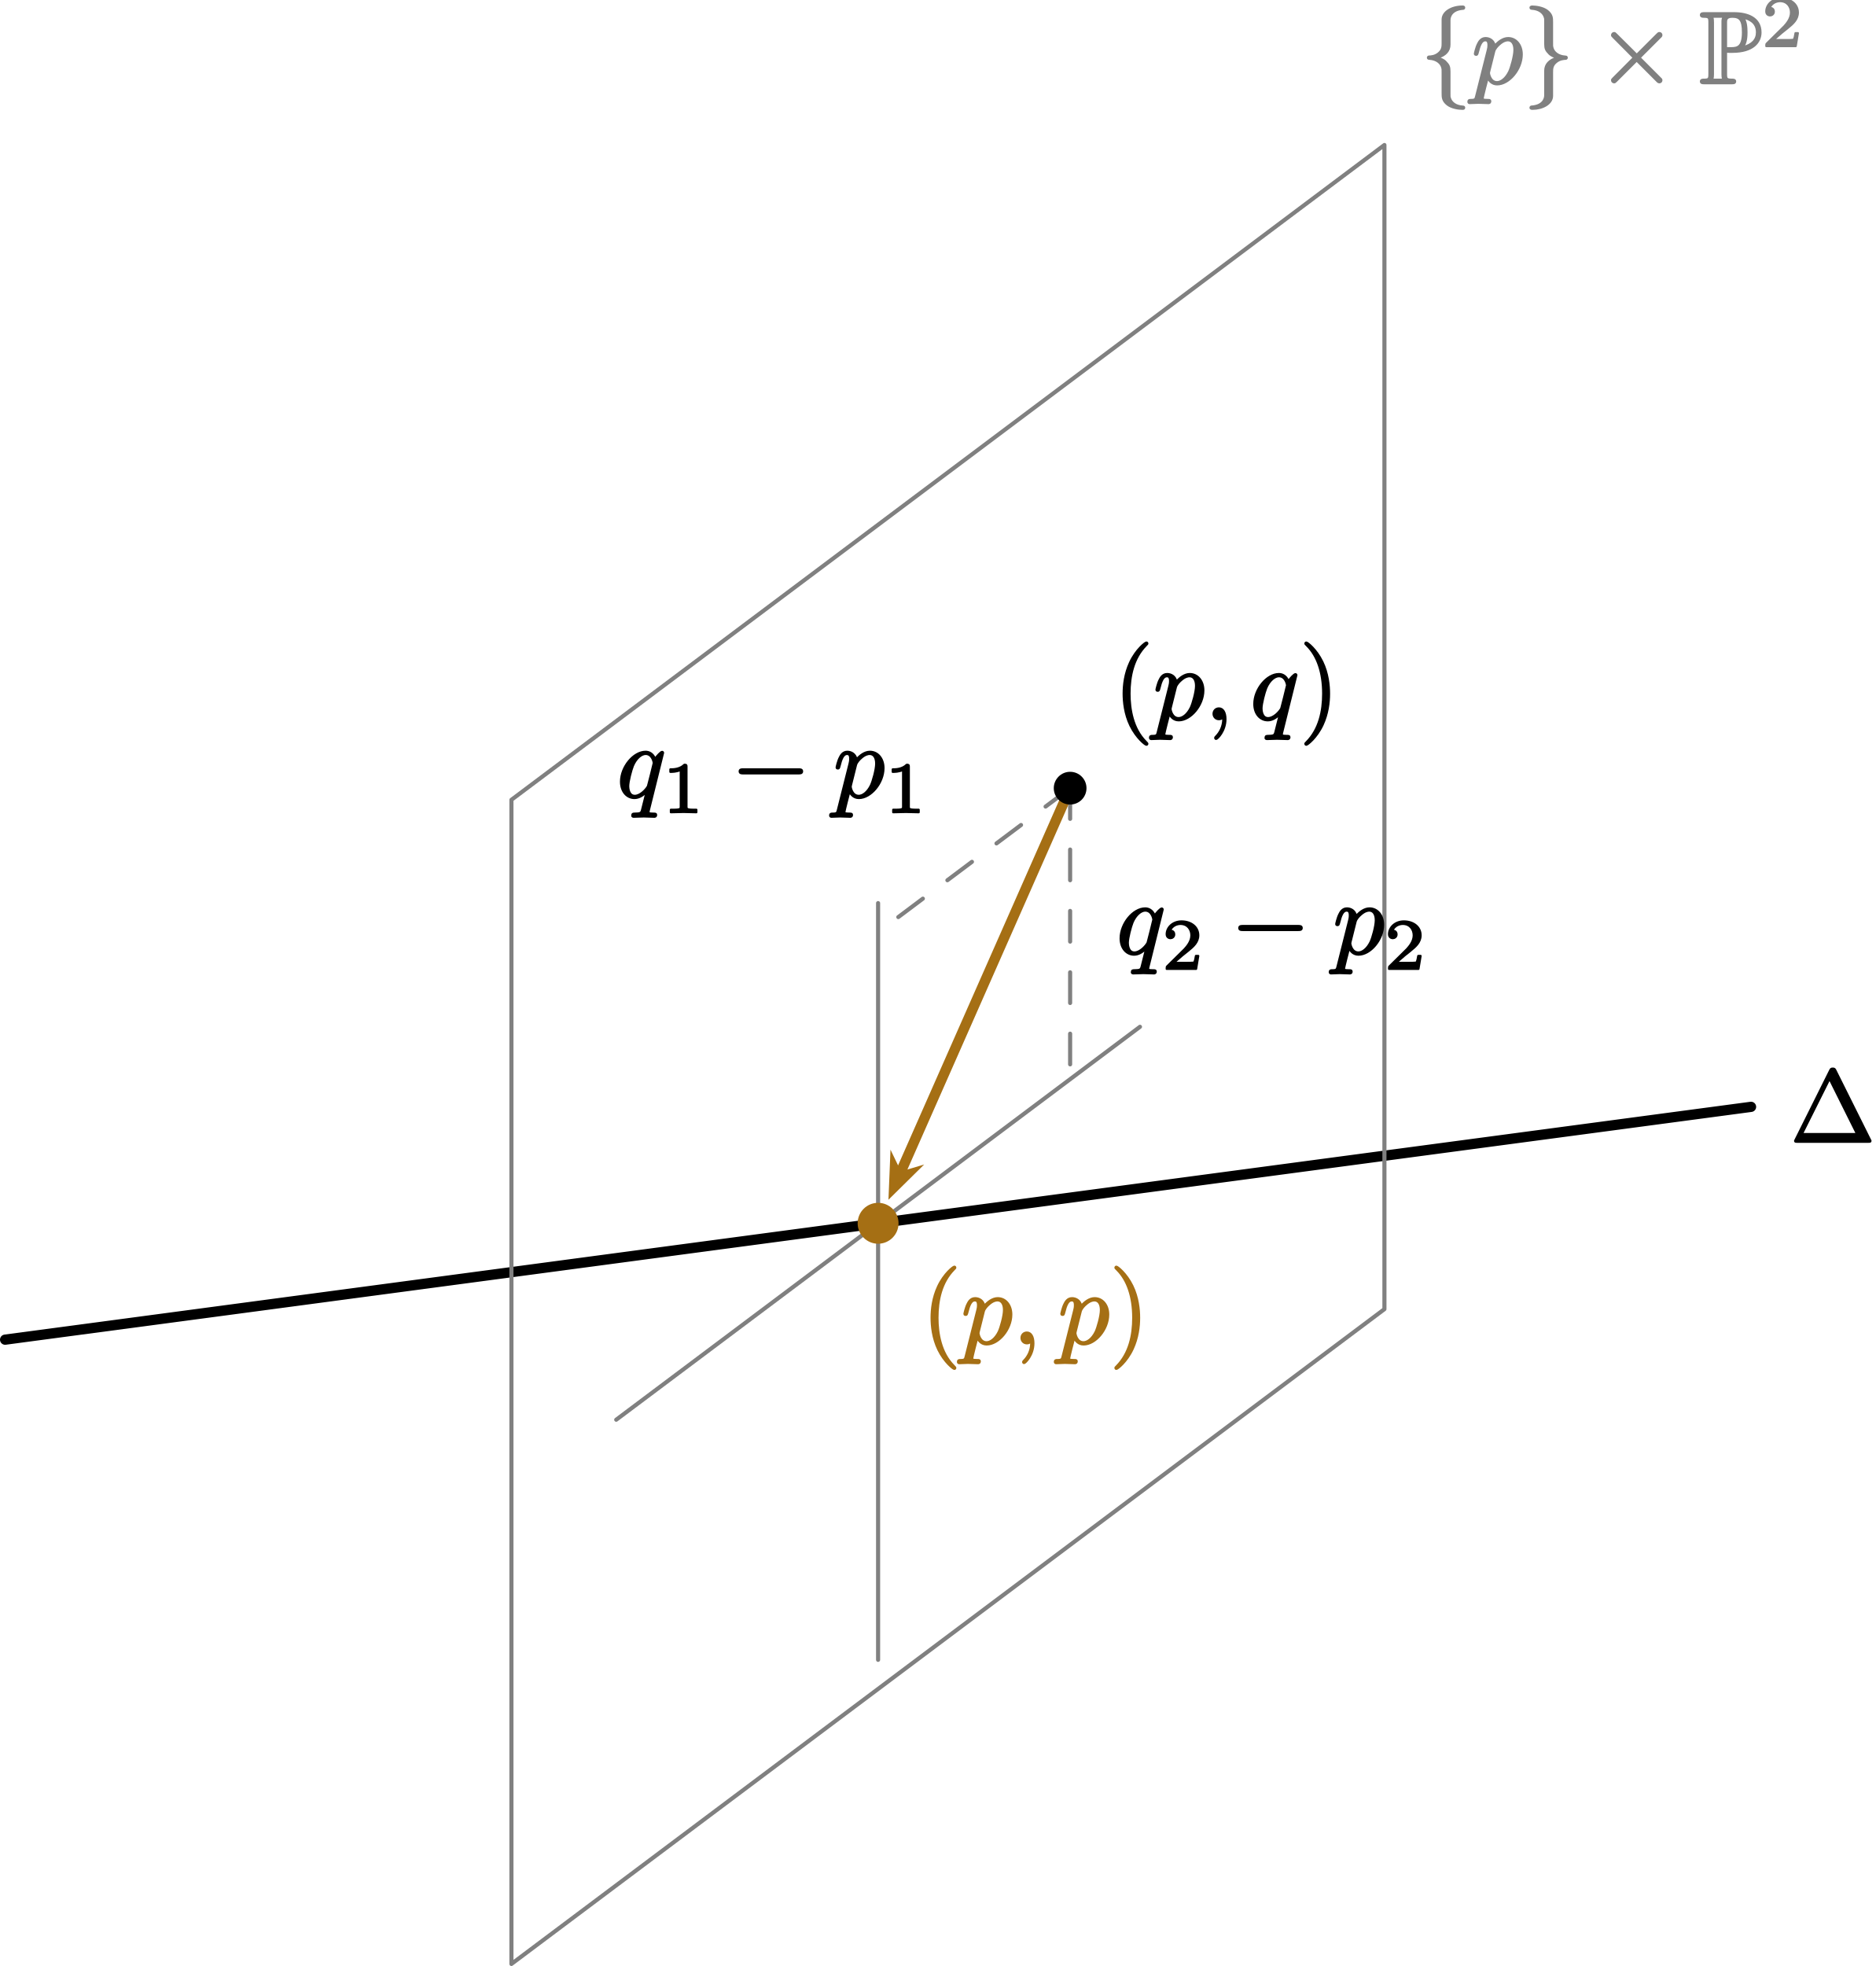
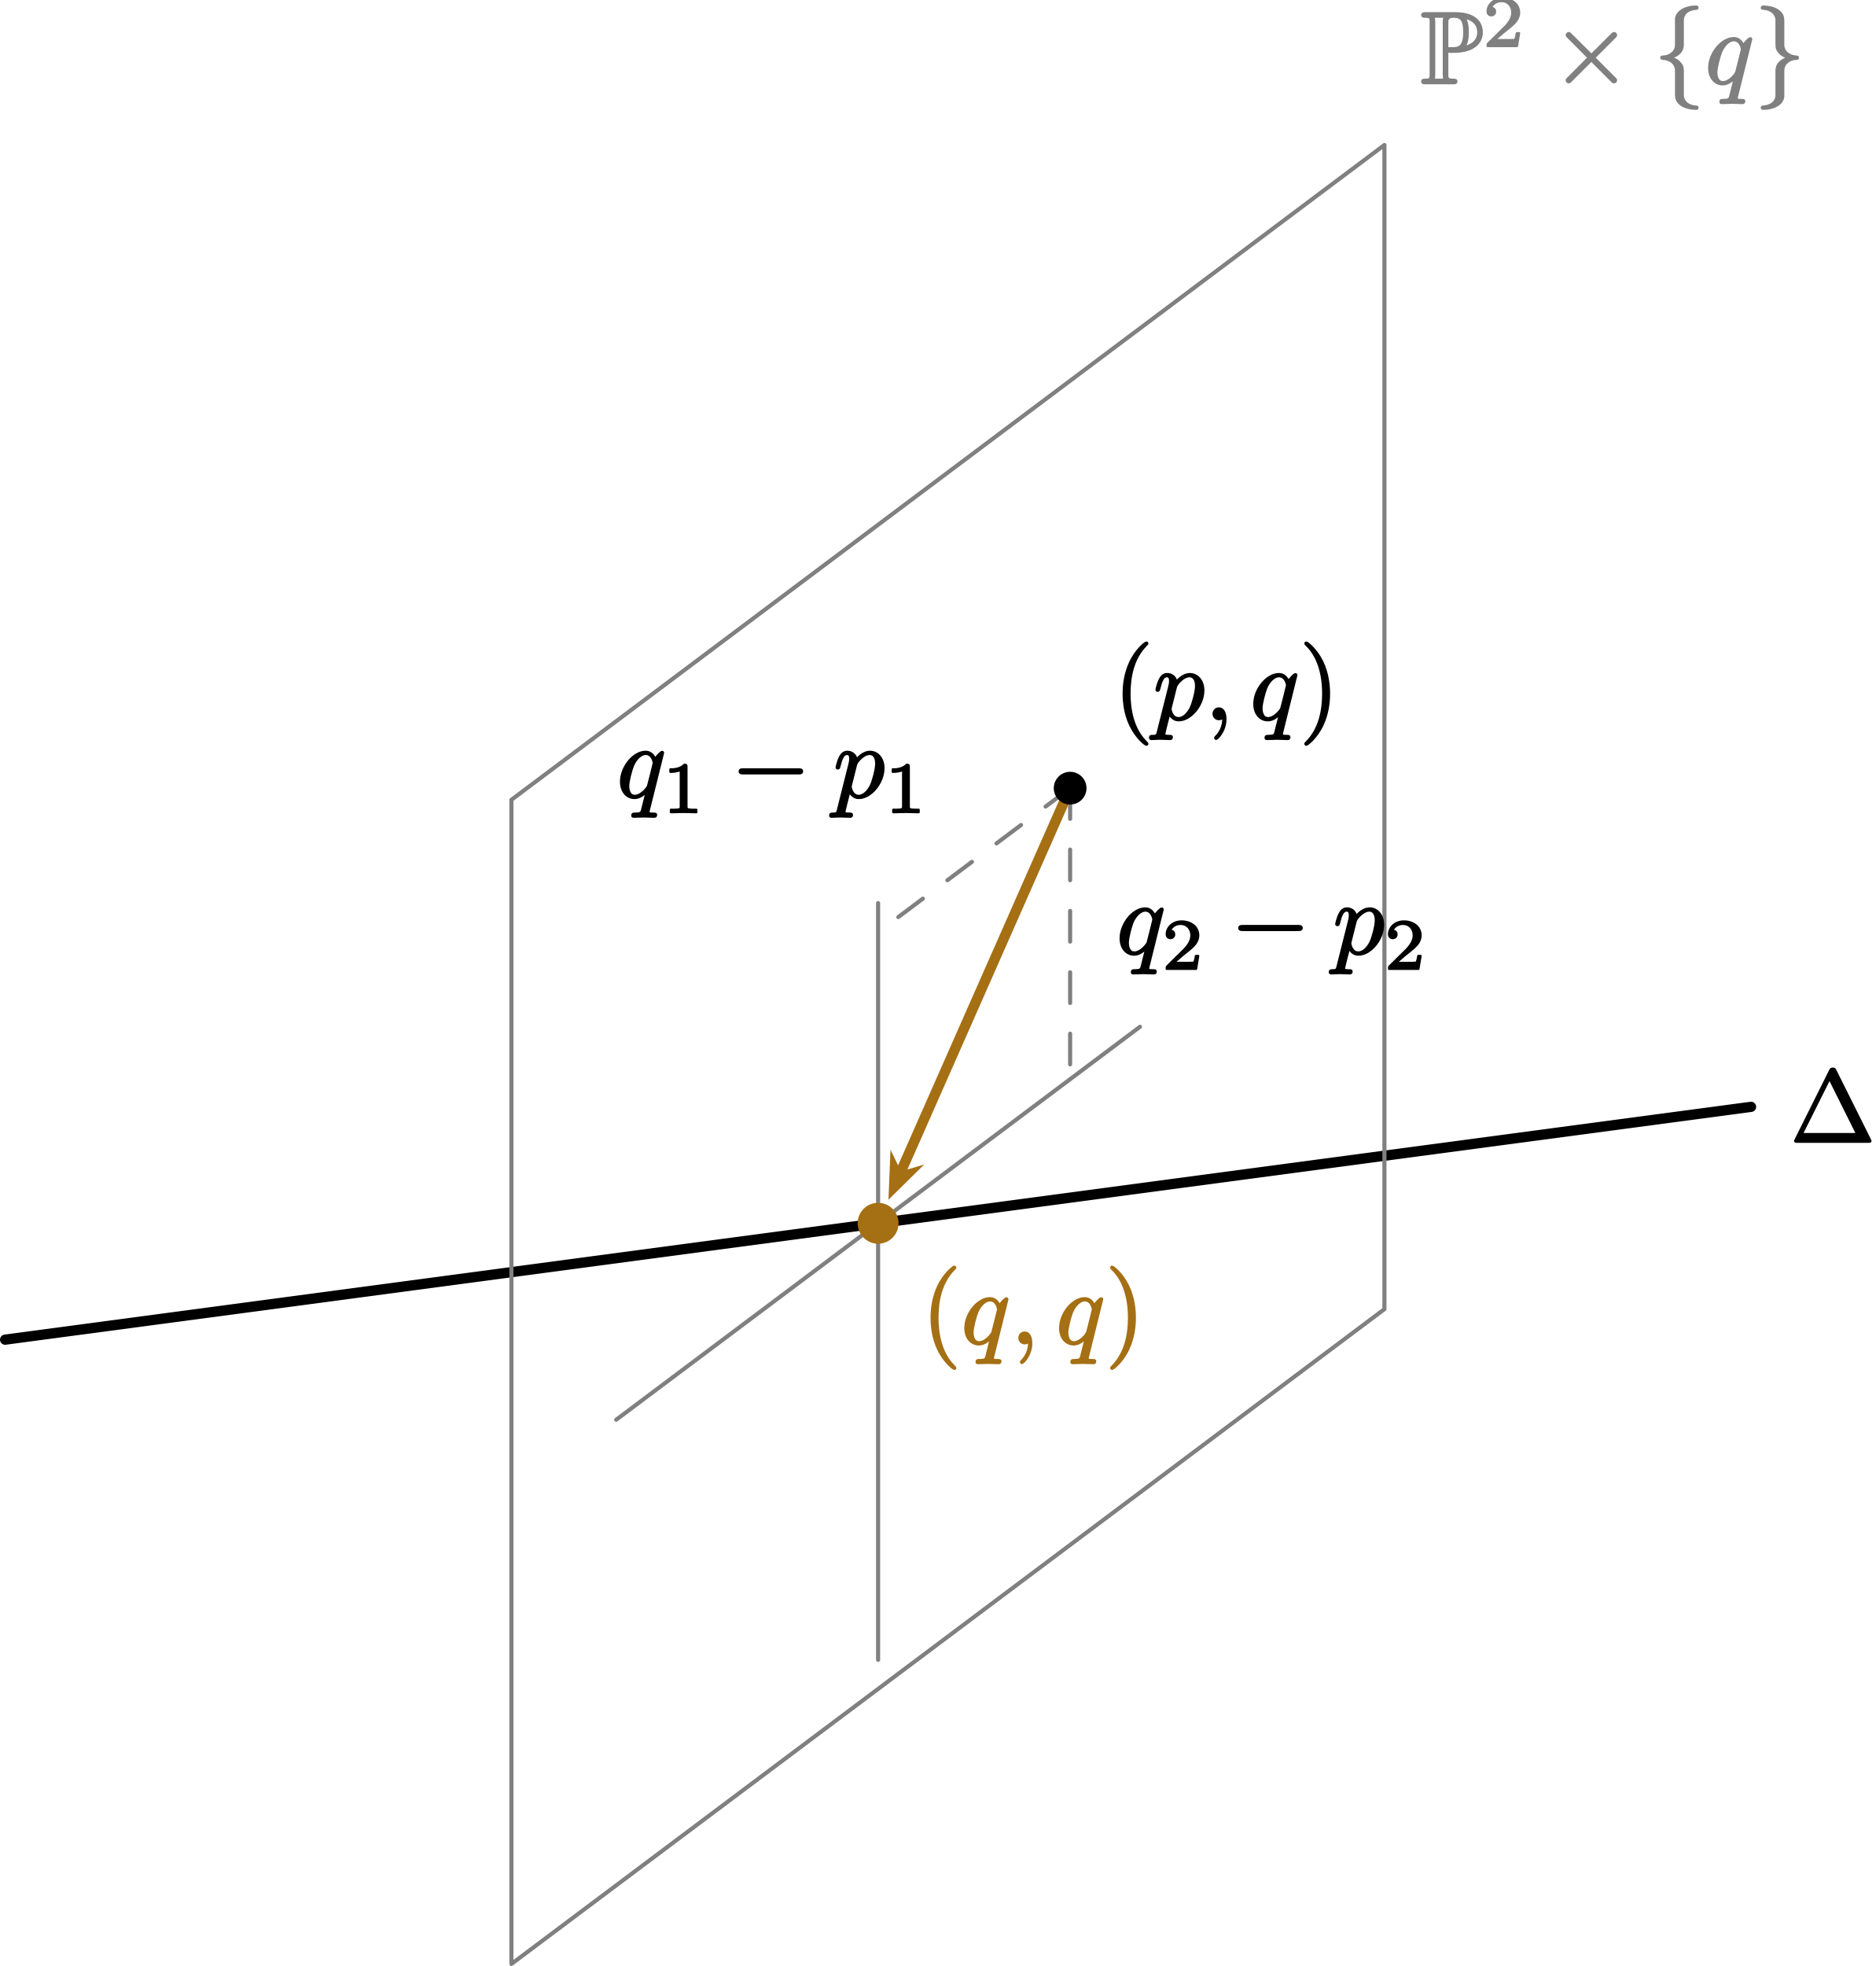
<svg xmlns="http://www.w3.org/2000/svg" xmlns:xlink="http://www.w3.org/1999/xlink" version="1.1" width="182.701pt" height="191.485pt" viewBox="-70.01 -66.688 182.701 191.485">
  <defs>
-     <path id="g4-49" d="M2.336-4.435C2.336-4.624 2.322-4.631 2.127-4.631C1.681-4.191 1.046-4.184 .76-4.184V-3.933C.928-3.933 1.388-3.933 1.771-4.129V-.572C1.771-.342 1.771-.251 1.074-.251H.809V0C.934-.007 1.792-.028 2.05-.028C2.267-.028 3.145-.007 3.299 0V-.251H3.034C2.336-.251 2.336-.342 2.336-.572V-4.435Z" />
-     <path id="g4-50" d="M3.522-1.269H3.285C3.264-1.116 3.194-.704 3.103-.635C3.048-.593 2.511-.593 2.413-.593H1.13C1.862-1.241 2.106-1.437 2.525-1.764C3.041-2.176 3.522-2.608 3.522-3.271C3.522-4.115 2.783-4.631 1.89-4.631C1.025-4.631 .439-4.024 .439-3.382C.439-3.027 .739-2.992 .809-2.992C.976-2.992 1.179-3.11 1.179-3.361C1.179-3.487 1.13-3.731 .767-3.731C.983-4.226 1.458-4.38 1.785-4.38C2.483-4.38 2.845-3.836 2.845-3.271C2.845-2.664 2.413-2.183 2.19-1.932L.509-.272C.439-.209 .439-.195 .439 0H3.313L3.522-1.269Z" />
    <path id="g2-59" d="M2.022-.01C2.022-.667 1.773-1.056 1.385-1.056C1.056-1.056 .857-.807 .857-.528C.857-.259 1.056 0 1.385 0C1.504 0 1.634-.04 1.733-.13C1.763-.149 1.773-.159 1.783-.159S1.803-.149 1.803-.01C1.803 .727 1.455 1.325 1.126 1.654C1.016 1.763 1.016 1.783 1.016 1.813C1.016 1.883 1.066 1.923 1.116 1.923C1.225 1.923 2.022 1.156 2.022-.01Z" />
    <path id="g2-112" d="M.448 1.215C.369 1.554 .349 1.624-.09 1.624C-.209 1.624-.319 1.624-.319 1.813C-.319 1.893-.269 1.933-.189 1.933C.08 1.933 .369 1.903 .648 1.903C.976 1.903 1.315 1.933 1.634 1.933C1.684 1.933 1.813 1.933 1.813 1.733C1.813 1.624 1.714 1.624 1.574 1.624C1.076 1.624 1.076 1.554 1.076 1.465C1.076 1.345 1.494-.279 1.564-.528C1.694-.239 1.973 .11 2.481 .11C3.636 .11 4.882-1.345 4.882-2.809C4.882-3.746 4.314-4.403 3.557-4.403C3.059-4.403 2.58-4.045 2.252-3.656C2.152-4.194 1.724-4.403 1.355-4.403C.897-4.403 .707-4.015 .618-3.836C.438-3.497 .309-2.899 .309-2.869C.309-2.77 .408-2.77 .428-2.77C.528-2.77 .538-2.78 .598-2.999C.767-3.706 .966-4.184 1.325-4.184C1.494-4.184 1.634-4.105 1.634-3.726C1.634-3.497 1.604-3.387 1.564-3.218L.448 1.215ZM2.202-3.108C2.271-3.377 2.54-3.656 2.72-3.806C3.068-4.115 3.357-4.184 3.527-4.184C3.925-4.184 4.164-3.836 4.164-3.248S3.836-1.514 3.656-1.136C3.318-.438 2.839-.11 2.471-.11C1.813-.11 1.684-.936 1.684-.996C1.684-1.016 1.684-1.036 1.714-1.156L2.202-3.108Z" />
    <path id="g2-113" d="M4.503-4.294C4.503-4.334 4.473-4.394 4.403-4.394C4.294-4.394 3.895-3.995 3.726-3.706C3.507-4.244 3.118-4.403 2.8-4.403C1.624-4.403 .399-2.929 .399-1.484C.399-.508 .986 .11 1.714 .11C2.142 .11 2.531-.13 2.889-.488C2.8-.139 2.471 1.205 2.441 1.295C2.361 1.574 2.281 1.614 1.724 1.624C1.594 1.624 1.494 1.624 1.494 1.823C1.494 1.833 1.494 1.933 1.624 1.933C1.943 1.933 2.291 1.903 2.62 1.903C2.959 1.903 3.318 1.933 3.646 1.933C3.696 1.933 3.826 1.933 3.826 1.733C3.826 1.624 3.726 1.624 3.567 1.624C3.088 1.624 3.088 1.554 3.088 1.465C3.088 1.395 3.108 1.335 3.128 1.245L4.503-4.294ZM1.743-.11C1.146-.11 1.106-.877 1.106-1.046C1.106-1.524 1.395-2.61 1.564-3.029C1.873-3.766 2.391-4.184 2.8-4.184C3.447-4.184 3.587-3.377 3.587-3.308C3.587-3.248 3.039-1.066 3.009-1.026C2.859-.747 2.301-.11 1.743-.11Z" />
-     <path id="g0-80" d="M2.61-3.068C2.65-3.068 2.859-3.068 2.879-3.059H3.218C5.24-3.059 5.968-4.005 5.968-4.951C5.968-6.366 4.692-6.824 3.407-6.824H.498C.319-6.824 .159-6.824 .159-6.645C.159-6.476 .349-6.476 .428-6.476C.946-6.476 .986-6.396 .986-5.908V-.917C.986-.428 .946-.349 .438-.349C.339-.349 .159-.349 .159-.179C.159 0 .319 0 .498 0H3.168C3.347 0 3.497 0 3.497-.179C3.497-.349 3.328-.349 3.218-.349C2.65-.349 2.61-.428 2.61-.917V-3.068ZM4.254-3.517C4.573-3.935 4.603-4.563 4.603-4.961C4.603-5.489 4.553-6.017 4.294-6.386C4.842-6.257 5.619-5.958 5.619-4.951C5.619-4.254 5.171-3.746 4.254-3.517ZM2.61-5.938C2.61-6.137 2.61-6.476 3.208-6.476C3.925-6.476 4.254-6.207 4.254-4.961C4.254-3.537 3.726-3.417 3.108-3.417H2.61V-5.938ZM1.255-.349C1.335-.528 1.335-.767 1.335-.897V-5.928C1.335-6.057 1.335-6.296 1.255-6.476H2.391C2.262-6.316 2.262-6.117 2.262-5.968V-.897C2.262-.797 2.262-.528 2.341-.349H1.255Z" />
+     <path id="g4-49" d="M2.336-4.435C2.336-4.624 2.322-4.631 2.127-4.631C1.681-4.191 1.046-4.184 .76-4.184V-3.933C.928-3.933 1.388-3.933 1.771-4.129V-.572C1.771-.342 1.771-.251 1.074-.251H.809V0C.934-.007 1.792-.028 2.05-.028C2.267-.028 3.145-.007 3.299 0V-.251H3.034C2.336-.251 2.336-.342 2.336-.572V-4.435Z" />
+     <path id="g4-50" d="M3.522-1.269H3.285C3.264-1.116 3.194-.704 3.103-.635C3.048-.593 2.511-.593 2.413-.593H1.13C1.862-1.241 2.106-1.437 2.525-1.764C3.041-2.176 3.522-2.608 3.522-3.271C3.522-4.115 2.783-4.631 1.89-4.631C1.025-4.631 .439-4.024 .439-3.382C.439-3.027 .739-2.992 .809-2.992C.976-2.992 1.179-3.11 1.179-3.361C1.179-3.487 1.13-3.731 .767-3.731C.983-4.226 1.458-4.38 1.785-4.38C2.483-4.38 2.845-3.836 2.845-3.271C2.845-2.664 2.413-2.183 2.19-1.932L.509-.272C.439-.209 .439-.195 .439 0H3.313L3.522-1.269Z" />
    <path id="g1-0" d="M6.565-2.291C6.735-2.291 6.914-2.291 6.914-2.491S6.735-2.69 6.565-2.69H1.176C1.006-2.69 .827-2.69 .827-2.491S1.006-2.291 1.176-2.291H6.565Z" />
    <path id="g1-2" d="M3.875-2.77L1.883-4.752C1.763-4.872 1.743-4.892 1.664-4.892C1.564-4.892 1.465-4.802 1.465-4.692C1.465-4.623 1.484-4.603 1.594-4.493L3.587-2.491L1.594-.488C1.484-.379 1.465-.359 1.465-.289C1.465-.179 1.564-.09 1.664-.09C1.743-.09 1.763-.11 1.883-.229L3.866-2.212L5.928-.149C5.948-.139 6.017-.09 6.077-.09C6.197-.09 6.276-.179 6.276-.289C6.276-.309 6.276-.349 6.247-.399C6.237-.418 4.653-1.983 4.154-2.491L5.978-4.314C6.027-4.374 6.177-4.503 6.227-4.563C6.237-4.583 6.276-4.623 6.276-4.692C6.276-4.802 6.197-4.892 6.077-4.892C5.998-4.892 5.958-4.852 5.848-4.742L3.875-2.77Z" />
    <path id="g1-102" d="M2.819-6.147C2.819-6.545 3.078-7.183 4.164-7.253C4.214-7.263 4.254-7.303 4.254-7.362C4.254-7.472 4.174-7.472 4.065-7.472C3.068-7.472 2.162-6.964 2.152-6.227V-3.955C2.152-3.567 2.152-3.248 1.753-2.919C1.405-2.63 1.026-2.61 .807-2.6C.757-2.59 .717-2.55 .717-2.491C.717-2.391 .777-2.391 .877-2.381C1.534-2.341 2.012-1.983 2.122-1.494C2.152-1.385 2.152-1.365 2.152-1.006V.966C2.152 1.385 2.152 1.704 2.63 2.082C3.019 2.381 3.676 2.491 4.065 2.491C4.174 2.491 4.254 2.491 4.254 2.381C4.254 2.281 4.194 2.281 4.095 2.271C3.467 2.232 2.979 1.913 2.849 1.405C2.819 1.315 2.819 1.295 2.819 .936V-1.156C2.819-1.614 2.74-1.783 2.421-2.102C2.212-2.311 1.923-2.411 1.644-2.491C2.461-2.72 2.819-3.178 2.819-3.756V-6.147Z" />
    <path id="g1-103" d="M2.152 1.166C2.152 1.564 1.893 2.202 .807 2.271C.757 2.281 .717 2.321 .717 2.381C.717 2.491 .827 2.491 .917 2.491C1.883 2.491 2.809 2.002 2.819 1.245V-1.026C2.819-1.415 2.819-1.733 3.218-2.062C3.567-2.351 3.945-2.371 4.164-2.381C4.214-2.391 4.254-2.431 4.254-2.491C4.254-2.59 4.194-2.59 4.095-2.6C3.437-2.64 2.959-2.999 2.849-3.487C2.819-3.597 2.819-3.616 2.819-3.975V-5.948C2.819-6.366 2.819-6.685 2.341-7.064C1.943-7.372 1.255-7.472 .917-7.472C.827-7.472 .717-7.472 .717-7.362C.717-7.263 .777-7.263 .877-7.253C1.504-7.213 1.993-6.894 2.122-6.386C2.152-6.296 2.152-6.276 2.152-5.918V-3.826C2.152-3.367 2.232-3.198 2.55-2.879C2.76-2.67 3.049-2.57 3.328-2.491C2.511-2.262 2.152-1.803 2.152-1.225V1.166Z" />
+     <path id="g0-80" d="M2.61-3.068C2.65-3.068 2.859-3.068 2.879-3.059H3.218C5.24-3.059 5.968-4.005 5.968-4.951C5.968-6.366 4.692-6.824 3.407-6.824H.498C.319-6.824 .159-6.824 .159-6.645C.159-6.476 .349-6.476 .428-6.476C.946-6.476 .986-6.396 .986-5.908V-.917C.986-.428 .946-.349 .438-.349C.339-.349 .159-.349 .159-.179C.159 0 .319 0 .498 0H3.168C3.347 0 3.497 0 3.497-.179C3.497-.349 3.328-.349 3.218-.349C2.65-.349 2.61-.428 2.61-.917V-3.068ZM4.254-3.517C4.573-3.935 4.603-4.563 4.603-4.961C4.603-5.489 4.553-6.017 4.294-6.386C4.842-6.257 5.619-5.958 5.619-4.951C5.619-4.254 5.171-3.746 4.254-3.517ZM2.61-5.938C2.61-6.137 2.61-6.476 3.208-6.476C3.925-6.476 4.254-6.207 4.254-4.961C4.254-3.537 3.726-3.417 3.108-3.417H2.61V-5.938ZM1.255-.349C1.335-.528 1.335-.767 1.335-.897V-5.928C1.335-6.057 1.335-6.296 1.255-6.476H2.391C2.262-6.316 2.262-6.117 2.262-5.968V-.897C2.262-.797 2.262-.528 2.341-.349H1.255Z" />
    <path id="g3-1" d="M4.403-6.954C4.334-7.083 4.314-7.133 4.144-7.133S3.955-7.083 3.885-6.954L.518-.199C.468-.11 .468-.09 .468-.08C.468 0 .528 0 .687 0H7.601C7.761 0 7.821 0 7.821-.08C7.821-.09 7.821-.11 7.771-.199L4.403-6.954ZM3.826-6.137L6.506-.757H1.136L3.826-6.137Z" />
    <path id="g3-40" d="M3.298 2.391C3.298 2.361 3.298 2.341 3.128 2.172C1.883 .917 1.564-.966 1.564-2.491C1.564-4.224 1.943-5.958 3.168-7.203C3.298-7.323 3.298-7.342 3.298-7.372C3.298-7.442 3.258-7.472 3.198-7.472C3.098-7.472 2.202-6.795 1.614-5.529C1.106-4.433 .986-3.328 .986-2.491C.986-1.714 1.096-.508 1.644 .618C2.242 1.843 3.098 2.491 3.198 2.491C3.258 2.491 3.298 2.461 3.298 2.391Z" />
    <path id="g3-41" d="M2.879-2.491C2.879-3.268 2.77-4.473 2.222-5.599C1.624-6.824 .767-7.472 .667-7.472C.608-7.472 .568-7.432 .568-7.372C.568-7.342 .568-7.323 .757-7.143C1.733-6.157 2.301-4.573 2.301-2.491C2.301-.787 1.933 .966 .697 2.222C.568 2.341 .568 2.361 .568 2.391C.568 2.451 .608 2.491 .667 2.491C.767 2.491 1.664 1.813 2.252 .548C2.76-.548 2.879-1.654 2.879-2.491Z" />
  </defs>
  <g id="page1">
    <path d="M-69.512 63.793L100.57 41.117" stroke="#000" fill="none" stroke-width=".996" stroke-linecap="round" stroke-linejoin="round" />
    <g transform="matrix(1 0 0 1 88.859 -7.9346)">
      <use stroke="#000" stroke-width="0.20" stroke-linejoin="round" x="15.53" y="52.456" xlink:href="#g3-1" />
    </g>
    <path d="M64.856 60.82L-20.188 124.598V11.211L64.856-52.567Z" stroke="#808080" fill="none" stroke-width=".399" stroke-miterlimit="10" stroke-linecap="round" stroke-linejoin="round" />
    <g fill="#808080" transform="matrix(1 0 0 1 52.8437 -111.0349)">
-       <use stroke="#808080" stroke-width="0.20" stroke-linejoin="round" x="15.53" y="52.456" xlink:href="#g1-102" />
-       <use stroke="#808080" stroke-width="0.20" stroke-linejoin="round" x="20.511" y="52.456" xlink:href="#g2-112" />
-       <use stroke="#808080" stroke-width="0.20" stroke-linejoin="round" x="25.524" y="52.456" xlink:href="#g1-103" />
-       <use stroke="#808080" stroke-width="0.20" stroke-linejoin="round" x="32.719" y="52.456" xlink:href="#g1-2" />
-       <use stroke="#808080" stroke-width="0.20" stroke-linejoin="round" x="42.682" y="52.456" xlink:href="#g0-80" />
-       <use stroke="#808080" stroke-width="0.20" stroke-linejoin="round" x="48.77" y="48.841" xlink:href="#g4-50" />
+       <use stroke="#808080" stroke-width="0.20" stroke-linejoin="round" x="15.53" y="52.456" xlink:href="#g0-80" />
+       <use stroke="#808080" stroke-width="0.20" stroke-linejoin="round" x="21.618" y="48.841" xlink:href="#g4-50" />
+       <use stroke="#808080" stroke-width="0.20" stroke-linejoin="round" x="28.302" y="52.456" xlink:href="#g1-2" />
+       <use stroke="#808080" stroke-width="0.20" stroke-linejoin="round" x="38.264" y="52.456" xlink:href="#g1-102" />
+       <use stroke="#808080" stroke-width="0.20" stroke-linejoin="round" x="43.245" y="52.456" xlink:href="#g2-113" />
+       <use stroke="#808080" stroke-width="0.20" stroke-linejoin="round" x="48.05" y="52.456" xlink:href="#g1-103" />
    </g>
    <path d="M41.043 33.32L-9.98 71.59" stroke="#808080" fill="none" stroke-width=".399" stroke-miterlimit="10" stroke-linecap="round" stroke-linejoin="round" />
    <path d="M15.531 94.977V21.273" stroke="#808080" fill="none" stroke-width=".399" stroke-miterlimit="10" stroke-linecap="round" stroke-linejoin="round" />
    <path d="M34.238 10.078V38.426" stroke="#808080" fill="none" stroke-width=".399" stroke-miterlimit="10" stroke-linecap="round" stroke-linejoin="round" stroke-dasharray="2.989 2.989" />
    <g transform="matrix(1 0 0 1 23.2253 -26.2679)">
      <use stroke="#000" stroke-width="0.20" stroke-linejoin="round" x="15.53" y="52.456" xlink:href="#g2-113" />
      <use stroke="#000" stroke-width="0.20" stroke-linejoin="round" x="19.977" y="53.951" xlink:href="#g4-50" />
      <use stroke="#000" stroke-width="0.20" stroke-linejoin="round" x="26.661" y="52.456" xlink:href="#g1-0" />
      <use stroke="#000" stroke-width="0.20" stroke-linejoin="round" x="36.623" y="52.456" xlink:href="#g2-112" />
      <use stroke="#000" stroke-width="0.20" stroke-linejoin="round" x="41.636" y="53.951" xlink:href="#g4-50" />
    </g>
    <path d="M34.238 10.078L15.531 24.109" stroke="#808080" fill="none" stroke-width=".399" stroke-miterlimit="10" stroke-linecap="round" stroke-linejoin="round" stroke-dasharray="2.989 2.989" />
    <g transform="matrix(1 0 0 1 -25.44519 -41.5241)">
      <use stroke="#000" stroke-width="0.20" stroke-linejoin="round" x="15.53" y="52.456" xlink:href="#g2-113" />
      <use stroke="#000" stroke-width="0.20" stroke-linejoin="round" x="19.977" y="53.951" xlink:href="#g4-49" />
      <use stroke="#000" stroke-width="0.20" stroke-linejoin="round" x="26.661" y="52.456" xlink:href="#g1-0" />
      <use stroke="#000" stroke-width="0.20" stroke-linejoin="round" x="36.623" y="52.456" xlink:href="#g2-112" />
      <use stroke="#000" stroke-width="0.20" stroke-linejoin="round" x="41.636" y="53.951" xlink:href="#g4-49" />
    </g>
    <path d="M34.238 10.078L17.637 47.688" stroke="#a56f14" fill="none" stroke-width=".996" stroke-miterlimit="10" stroke-linecap="round" stroke-linejoin="round" />
    <path d="M16.957 49.223L18.676 47.527L17.559 47.859L17.055 46.813Z" fill="#a56f14" />
    <path d="M16.957 49.223L18.676 47.527L17.559 47.859L17.055 46.813Z" stroke="#a56f14" fill="none" stroke-width=".756" stroke-miterlimit="10" stroke-linecap="round" />
    <path d="M35.832 10.078C35.832 9.199 35.121 8.484 34.238 8.484C33.359 8.484 32.645 9.199 32.645 10.078S33.359 11.672 34.238 11.672C35.121 11.672 35.832 10.957 35.832 10.078Z" />
    <g transform="matrix(1 0 0 1 22.9335 -49.09344)">
      <use stroke="#000" stroke-width="0.20" stroke-linejoin="round" x="15.53" y="52.456" xlink:href="#g3-40" />
      <use stroke="#000" stroke-width="0.20" stroke-linejoin="round" x="19.404" y="52.456" xlink:href="#g2-112" />
      <use stroke="#000" stroke-width="0.20" stroke-linejoin="round" x="24.417" y="52.456" xlink:href="#g2-59" />
      <use stroke="#000" stroke-width="0.20" stroke-linejoin="round" x="28.845" y="52.456" xlink:href="#g2-113" />
      <use stroke="#000" stroke-width="0.20" stroke-linejoin="round" x="33.65" y="52.456" xlink:href="#g3-41" />
    </g>
    <path d="M17.523 52.457C17.523 51.355 16.629 50.465 15.531 50.465C14.43 50.465 13.539 51.355 13.539 52.457C13.539 53.559 14.43 54.449 15.531 54.449C16.629 54.449 17.523 53.559 17.523 52.457Z" fill="#a56f14" />
    <g fill="#a56f14" transform="matrix(1 0 0 1 4.2243 11.6964)">
      <use stroke="#a56f14" stroke-width="0.20" stroke-linejoin="round" x="15.53" y="52.456" xlink:href="#g3-40" />
-       <use stroke="#a56f14" stroke-width="0.20" stroke-linejoin="round" x="19.404" y="52.456" xlink:href="#g2-112" />
-       <use stroke="#a56f14" stroke-width="0.20" stroke-linejoin="round" x="24.417" y="52.456" xlink:href="#g2-59" />
-       <use stroke="#a56f14" stroke-width="0.20" stroke-linejoin="round" x="28.845" y="52.456" xlink:href="#g2-112" />
-       <use stroke="#a56f14" stroke-width="0.20" stroke-linejoin="round" x="33.857" y="52.456" xlink:href="#g3-41" />
+       <use stroke="#a56f14" stroke-width="0.20" stroke-linejoin="round" x="19.404" y="52.456" xlink:href="#g2-113" />
+       <use stroke="#a56f14" stroke-width="0.20" stroke-linejoin="round" x="24.209" y="52.456" xlink:href="#g2-59" />
+       <use stroke="#a56f14" stroke-width="0.20" stroke-linejoin="round" x="28.637" y="52.456" xlink:href="#g2-113" />
+       <use stroke="#a56f14" stroke-width="0.20" stroke-linejoin="round" x="33.442" y="52.456" xlink:href="#g3-41" />
    </g>
  </g>
</svg>
